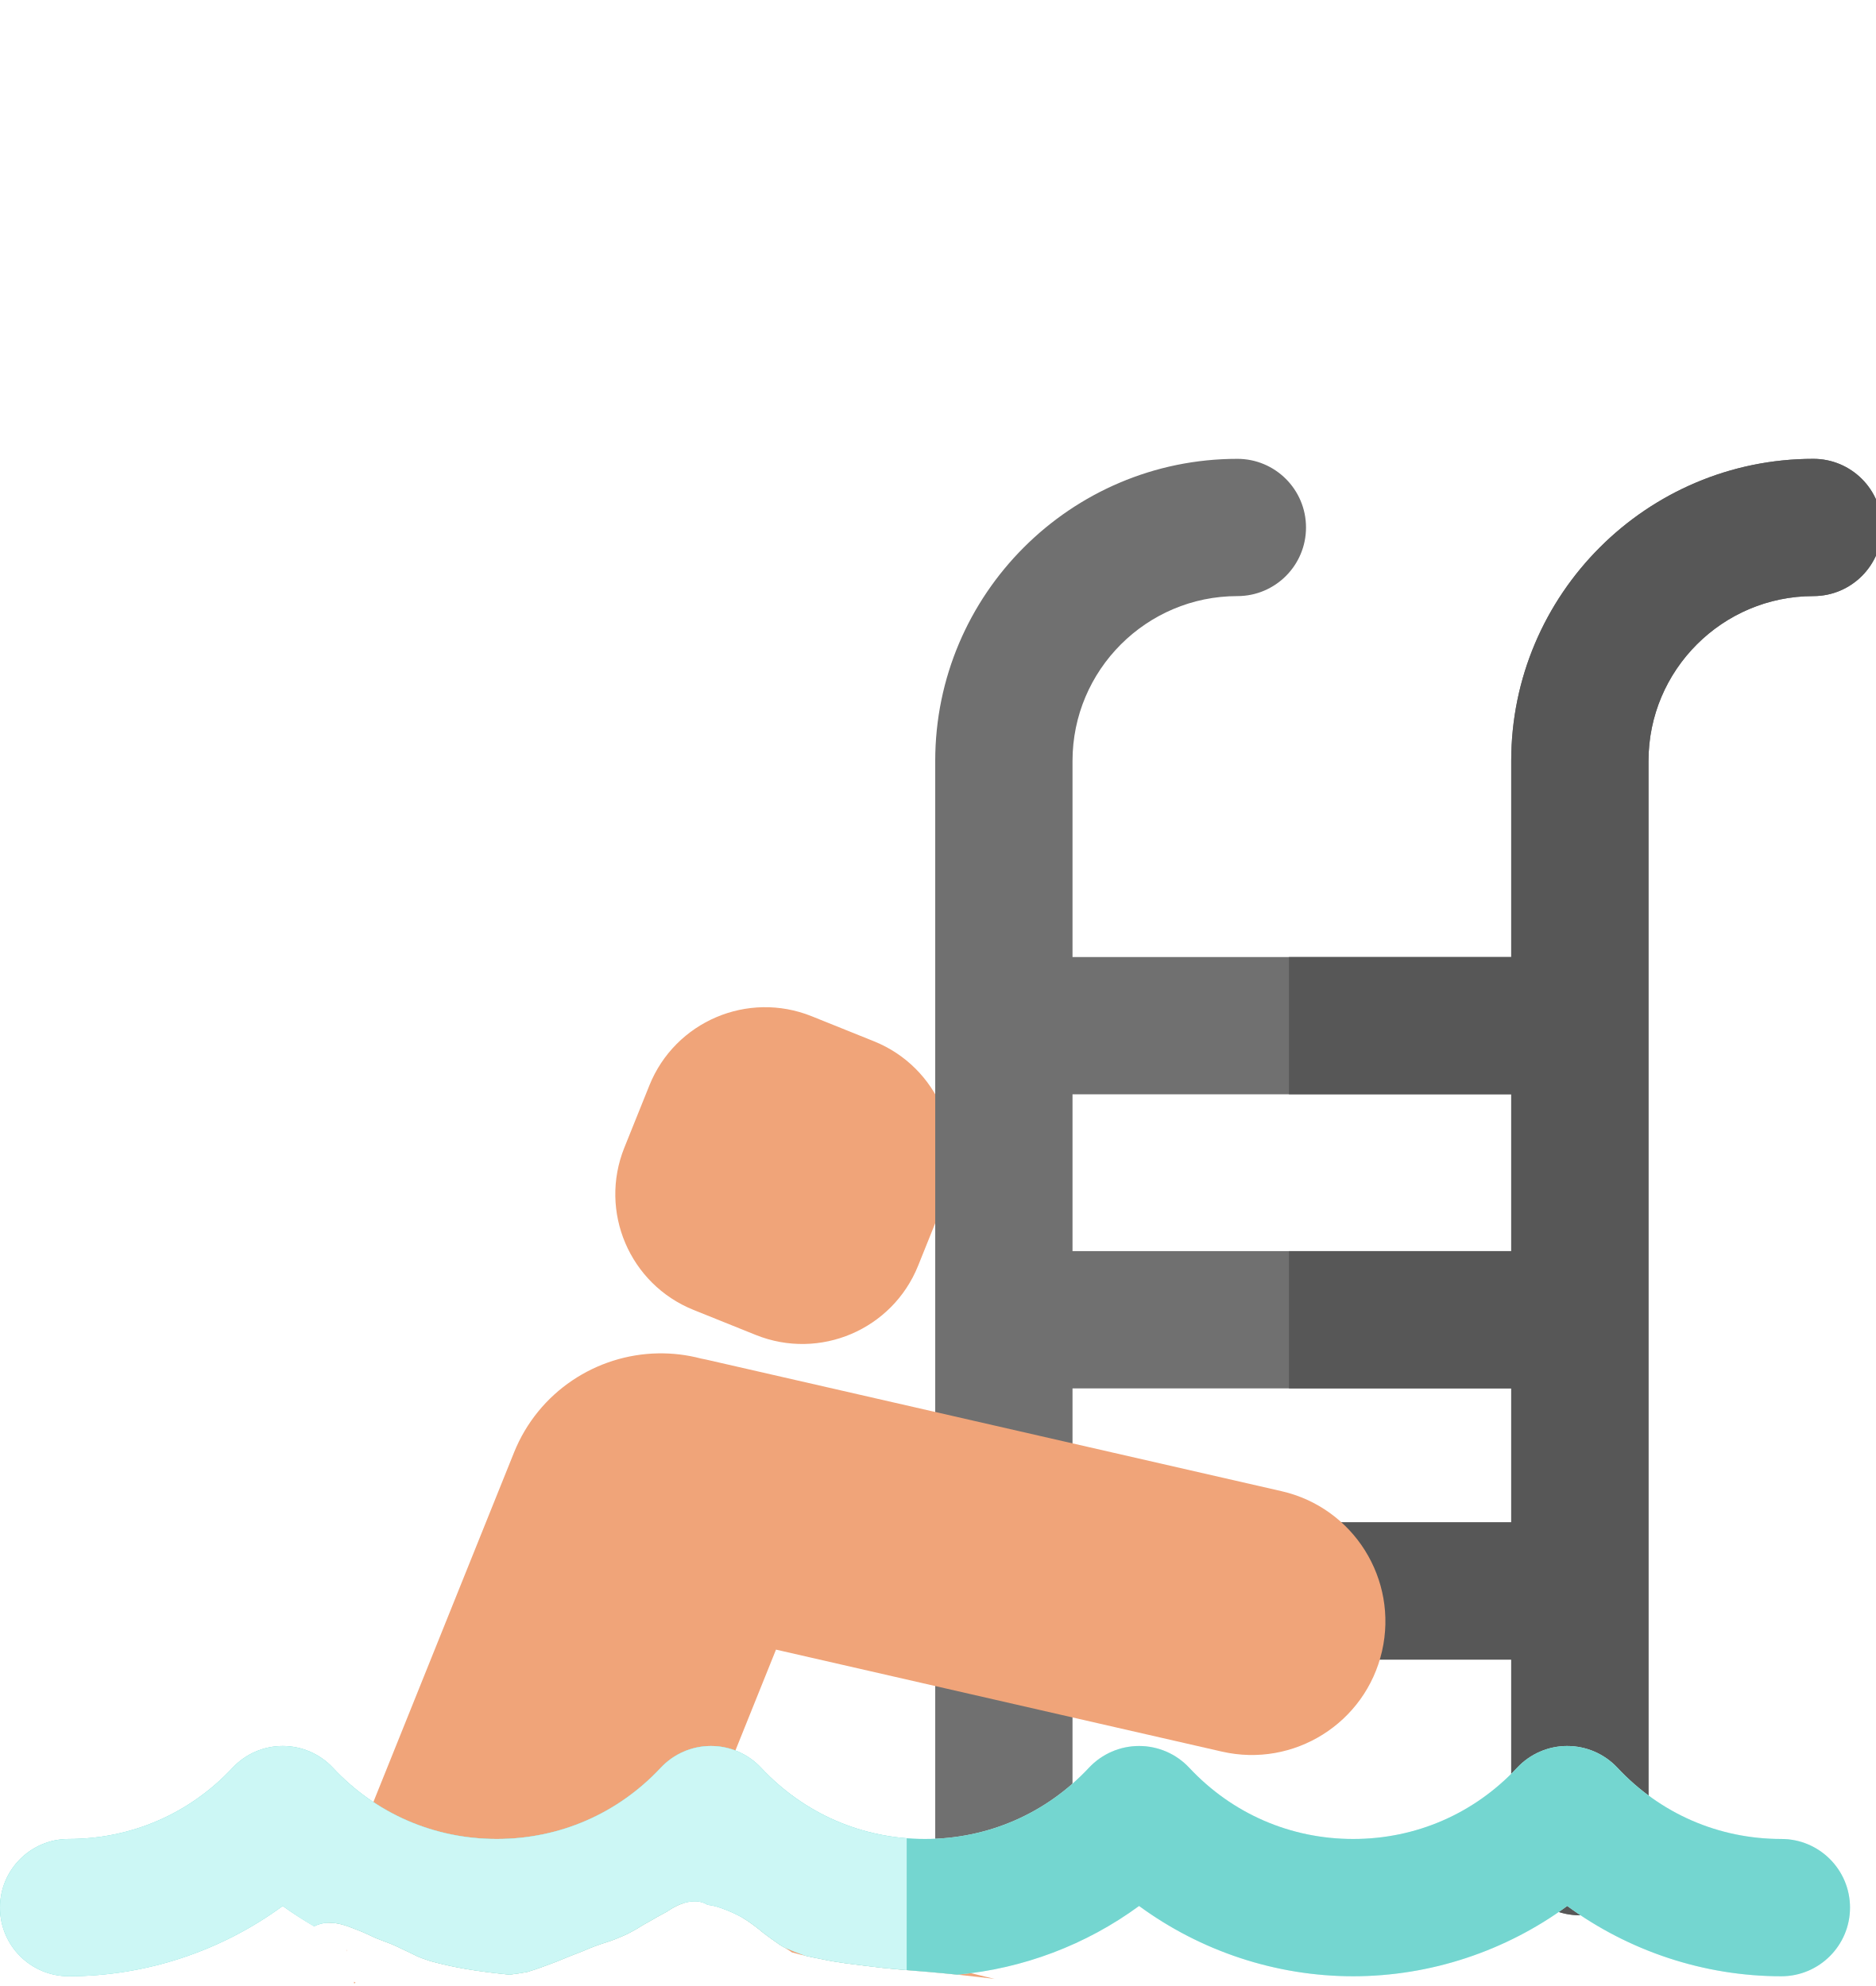
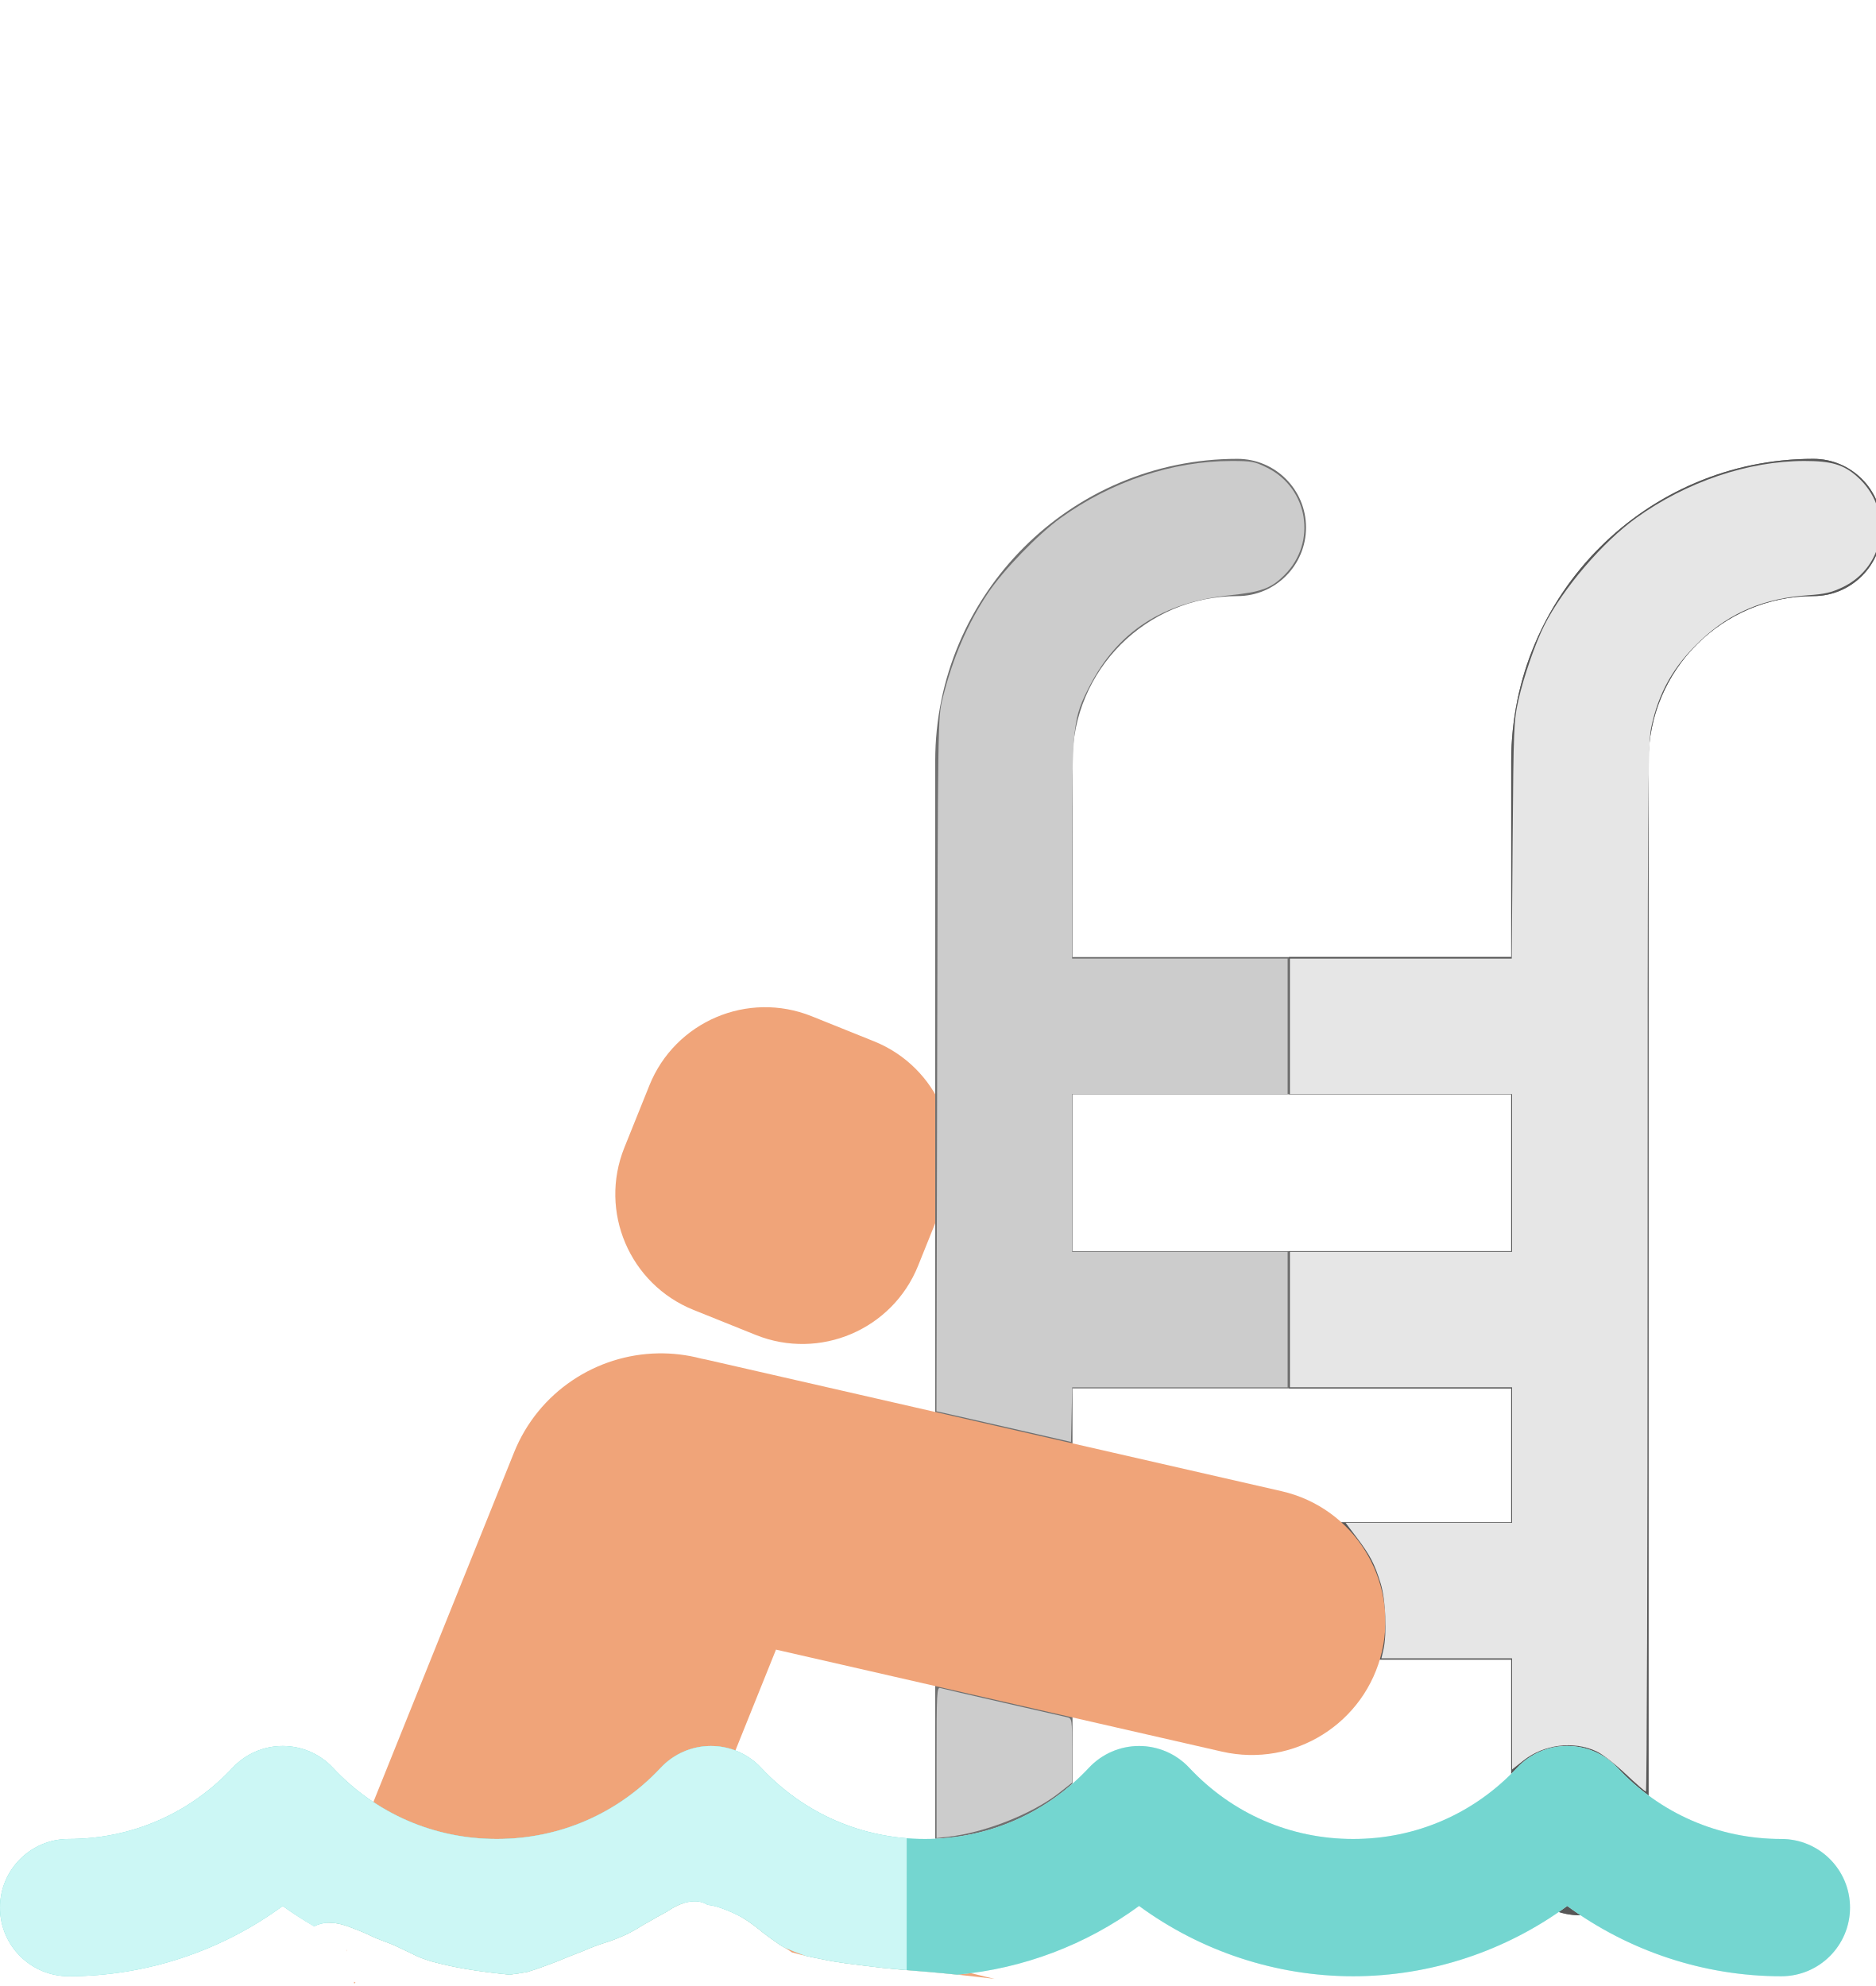
<svg xmlns="http://www.w3.org/2000/svg" height="844.392" width="797.166" version="1.1" id="Capa_1" viewBox="0 0 510.19 540.414" xml:space="preserve">
  <defs id="defs19" />
  <path style="fill:#f0a479" d="m 188.674,356.442 c -17.39,-6.996 -25.816,-26.765 -18.821,-44.154 l 6.814,-16.937 c 6.997,-17.39 26.764,-25.816 44.154,-18.821 l 16.937,6.814 c 17.391,6.997 25.818,26.764 18.822,44.154 l -6.814,16.938 c -6.996,17.389 -26.765,25.815 -44.155,18.82 z" id="path2" />
  <path id="path4" style="fill:#707070" d="m 336.627,124.856 c -45.324,0 -82.199,36.876 -82.199,82.2 v 297.574 c 0,10.314 8.361,18.674 18.675,18.674 10.314,0 18.675,-8.36 18.675,-18.674 v -53.029 h 119.349 v 50.895 c 0,10.314 8.361,18.675 18.675,18.675 10.314,0 18.675,-8.361 18.675,-18.675 V 207.055 c 0,-24.73 20.119,-44.85 44.849,-44.85 10.314,0 18.675,-8.361 18.675,-18.675 10e-4,-10.313 -8.361,-18.674 -18.675,-18.674 -45.324,0 -82.199,36.876 -82.199,82.2 v 53.362 H 291.778 v -53.362 c 0,-24.73 20.119,-44.85 44.849,-44.85 10.314,0 18.675,-8.361 18.675,-18.675 0,-10.314 -8.361,-18.675 -18.675,-18.675 z m -44.85,172.912 h 119.351 v 42.684 h -119.351 z m 0,80.034 h 119.351 v 36.448 h -119.351 z" />
  <path style="fill:#575757" d="m 493.327,124.856 c -45.324,0 -82.199,36.875 -82.199,82.199 v 53.362 h -60.465 v 37.35 h 60.465 v 42.684 h -60.465 v 37.35 h 60.465 v 36.448 h -60.465 v 37.35 h 60.465 v 50.896 c 0,10.314 8.361,18.675 18.675,18.675 10.314,0 18.675,-8.361 18.675,-18.675 v -295.44 c 0,-24.73 20.119,-44.849 44.849,-44.849 10.314,0 18.675,-8.361 18.675,-18.675 0,-10.314 -8.361,-18.675 -18.675,-18.675 z" id="path6" />
  <path id="path8" style="fill:#f0a479" d="m 179.026,368.267 c -16.772,0.302 -32.534,10.444 -39.19,26.985 L 91.288,515.929 c -0.964,2.396 -1.655,4.831 -2.168,7.274 0.08,-0.004 0.158,-0.02 0.239,-0.021 0.56,-0.011 1.119,0.069 1.679,0.104 2.188,0.253 4.229,1.098 6.258,1.906 1.676,0.593 3.248,1.435 4.871,2.149 1.462,0.614 2.966,1.115 4.436,1.708 2.045,0.894 4.038,1.896 6.054,2.853 1.39,0.751 2.888,1.205 4.374,1.716 2.381,0.655 4.783,1.216 7.205,1.694 3.341,0.668 6.716,1.137 10.098,1.548 1.427,0.142 2.852,0.304 4.278,0.466 1.605,-0.2 3.207,-0.421 4.796,-0.723 2.656,-0.785 5.24,-1.792 7.834,-2.758 2.464,-1.036 4.951,-2.019 7.448,-2.975 2.072,-0.927 4.202,-1.71 6.368,-2.388 1.589,-0.471 3.107,-1.145 4.634,-1.784 1.284,-0.554 2.501,-1.242 3.711,-1.938 1.319,-0.879 2.729,-1.605 4.104,-2.39 1.285,-0.798 2.634,-1.481 3.961,-2.204 0.417,-0.304 0.145,-0.113 0.831,-0.55 1.328,-0.846 2.591,-1.409 3.781,-1.77 l -2.47,-0.604 27.501,-68.36 121.328,27.755 c 19.57,4.477 39.065,-7.759 43.541,-27.329 4.477,-19.57 -7.759,-39.063 -27.33,-43.54 L 192.101,369.956 c -0.468,-0.107 -0.935,-0.197 -1.403,-0.284 -3.878,-1.021 -7.802,-1.475 -11.673,-1.405 z m 22.703,153.403 c 0.052,0.028 0.105,0.055 0.158,0.084 2.108,1.239 4.024,2.75 5.906,4.301 1.432,1.104 2.917,2.135 4.398,3.174 1.164,0.678 0.524,0.299 1.915,1.145 0.478,0.29 0.92,0.589 1.334,0.894 2.725,0.766 5.501,1.346 8.283,1.873 3.961,0.866 7.999,1.298 12.016,1.811 5.597,0.751 11.227,1.173 16.854,1.629 5.996,0.517 11.977,1.169 17.949,1.9 z m -107.506,8.741 c 0.005,0.036 0.089,0.371 0.146,0.604 0.003,-0.066 -2.05e-4,-0.133 0.005,-0.199 -0.102,-0.289 -0.159,-0.464 -0.151,-0.405 z m 2.058,8.855 c 0.03,0.167 0.055,0.335 0.085,0.502 0.095,-0.08 0.252,-0.215 0.351,-0.299 -0.146,-0.066 -0.291,-0.136 -0.436,-0.204 z M 233.03,681.346 c -0.206,-0.032 -0.794,0.242 -0.588,0.214 0.129,-0.017 0.54,-0.119 0.805,-0.176 -0.072,-0.011 -0.146,-0.026 -0.217,-0.037 z m -2.804,12.766 -0.025,0.565 c 0.232,-0.138 0.489,-0.23 0.733,-0.347 -0.237,-0.065 -0.474,-0.129 -0.708,-0.217 z m 69.32,11.734 c -0.348,0.402 -0.691,0.803 -1.094,1.21 -0.434,0.336 -0.881,0.637 -1.339,0.911 h 2.338 z m -62.967,0.445 c -0.239,0.131 -0.465,0.266 -0.659,0.409 -0.152,0.112 0.364,-0.103 0.546,-0.155 0.047,-0.11 0.067,-0.147 0.113,-0.254 z m 36.604,1.326 c -0.46,0.117 -0.921,0.233 -1.381,0.35 h 1.736 c -0.117,-0.118 -0.238,-0.232 -0.355,-0.35 z" />
  <path id="path10" style="fill:#ccf7f5" d="m 426.377,475.104 c -5.172,0 -10.11,2.144 -13.641,5.921 -11.686,12.5 -27.526,19.384 -44.6,19.384 -17.074,0 -32.914,-6.884 -44.602,-19.384 -3.531,-3.776 -8.47,-5.92 -13.641,-5.92 -5.171,0 -10.111,2.143 -13.643,5.92 -11.687,12.499 -27.525,19.384 -44.599,19.384 -17.074,0 -32.914,-6.884 -44.602,-19.384 -3.533,-3.776 -8.472,-5.92 -13.643,-5.92 -5.171,0 -10.11,2.144 -13.641,5.921 -11.686,12.499 -27.526,19.384 -44.6,19.384 -17.074,0 -32.912,-6.884 -44.6,-19.384 -3.533,-3.776 -8.472,-5.92 -13.643,-5.92 -5.172,0 -10.11,2.143 -13.641,5.92 -11.688,12.499 -27.528,19.384 -44.602,19.384 -10.314,0 -18.675,8.36 -18.675,18.674 0,10.314 8.361,18.675 18.675,18.675 21.009,0 41.464,-6.827 58.24,-19.125 2.748,2.014 5.626,3.824 8.558,5.539 1.173,-0.611 2.492,-0.965 3.881,-0.991 0.56,-0.011 1.119,0.069 1.679,0.104 2.188,0.253 4.229,1.098 6.258,1.906 1.676,0.593 3.248,1.435 4.871,2.149 1.462,0.614 2.966,1.115 4.436,1.708 2.045,0.894 4.038,1.896 6.054,2.853 1.39,0.751 2.888,1.205 4.374,1.716 2.381,0.655 4.783,1.216 7.205,1.694 3.341,0.668 6.716,1.137 10.098,1.548 1.427,0.142 2.852,0.304 4.278,0.466 1.605,-0.2 3.207,-0.421 4.796,-0.723 2.656,-0.785 5.24,-1.792 7.834,-2.758 2.464,-1.036 4.951,-2.019 7.448,-2.975 2.072,-0.927 4.202,-1.71 6.368,-2.388 1.589,-0.471 3.107,-1.145 4.634,-1.784 1.284,-0.554 2.501,-1.242 3.711,-1.938 1.319,-0.879 2.729,-1.605 4.104,-2.39 1.285,-0.798 2.634,-1.481 3.961,-2.204 0.417,-0.304 0.145,-0.113 0.831,-0.55 2.429,-1.548 4.668,-2.219 6.569,-2.251 1.44,-0.024 2.658,0.343 3.635,0.958 1.078,0.126 2.25,0.391 3.51,0.828 2.031,0.703 3.992,1.57 5.875,2.604 2.108,1.239 4.024,2.75 5.906,4.301 1.432,1.104 2.917,2.135 4.398,3.174 0.667,0.389 0.821,0.479 1.025,0.603 2.083,0.882 4.188,1.713 6.326,2.454 1.39,0.304 2.783,0.591 4.18,0.855 3.961,0.866 7.999,1.298 12.016,1.811 5.597,0.751 11.227,1.173 16.854,1.629 2.616,0.225 5.23,0.478 7.841,0.748 17.879,-1.622 35.029,-8.119 49.454,-18.694 16.776,12.299 37.23,19.125 58.242,19.125 21.01,0 41.465,-6.827 58.24,-19.125 16.777,12.297 37.232,19.125 58.243,19.125 10.314,0 18.675,-8.361 18.685,-18.676 0,-10.314 -8.361,-18.675 -18.675,-18.675 -17.074,0 -32.914,-6.884 -44.602,-19.384 -3.531,-3.776 -8.473,-5.92 -13.643,-5.92 z" />
  <path id="path12" style="fill:#74d6d0" d="m 426.377,475.104 c -5.172,0 -10.11,2.144 -13.641,5.921 -11.686,12.5 -27.526,19.384 -44.6,19.384 -17.074,0 -32.914,-6.884 -44.602,-19.384 -3.531,-3.776 -8.47,-5.92 -13.641,-5.92 -5.171,0 -10.111,2.143 -13.643,5.92 -11.687,12.499 -27.525,19.384 -44.599,19.384 -17.074,0 -32.914,-6.884 -44.602,-19.384 -3.533,-3.776 -8.472,-5.92 -13.643,-5.92 -5.171,0 -10.11,2.144 -13.641,5.921 -11.686,12.499 -27.526,19.384 -44.6,19.384 -17.074,0 -32.912,-6.884 -44.6,-19.384 -3.533,-3.776 -8.472,-5.92 -13.643,-5.92 -5.172,0 -10.11,2.143 -13.641,5.92 -11.688,12.499 -27.528,19.384 -44.602,19.384 -10.314,0 -18.675,8.36 -18.675,18.674 0,10.314 8.361,18.675 18.675,18.675 21.009,0 41.464,-6.827 58.24,-19.125 2.748,2.014 5.626,3.824 8.558,5.539 1.173,-0.611 2.492,-0.965 3.881,-0.991 0.56,-0.011 1.119,0.069 1.679,0.104 2.188,0.253 4.229,1.098 6.258,1.906 1.676,0.593 3.248,1.435 4.871,2.149 1.462,0.614 2.966,1.115 4.436,1.708 2.045,0.894 4.038,1.896 6.054,2.853 1.39,0.751 2.888,1.205 4.374,1.716 2.381,0.655 4.783,1.216 7.205,1.694 3.341,0.668 6.716,1.137 10.098,1.548 1.427,0.142 2.852,0.304 4.278,0.466 1.605,-0.2 3.207,-0.421 4.796,-0.723 2.656,-0.785 5.24,-1.792 7.834,-2.758 2.464,-1.036 4.951,-2.019 7.448,-2.975 2.072,-0.927 4.202,-1.71 6.368,-2.388 1.589,-0.471 3.107,-1.145 4.634,-1.784 1.284,-0.554 2.501,-1.242 3.711,-1.938 1.319,-0.879 2.729,-1.605 4.104,-2.39 1.285,-0.798 2.634,-1.481 3.961,-2.204 0.417,-0.304 0.145,-0.113 0.831,-0.55 2.429,-1.548 4.668,-2.219 6.569,-2.251 1.44,-0.024 2.658,0.343 3.635,0.958 1.078,0.126 2.25,0.391 3.51,0.828 2.031,0.703 3.992,1.57 5.875,2.604 2.108,1.239 4.024,2.75 5.906,4.301 1.432,1.104 2.917,2.135 4.398,3.174 0.667,0.389 0.821,0.479 1.025,0.603 2.083,0.882 4.188,1.713 6.326,2.454 1.39,0.304 2.783,0.591 4.18,0.855 3.961,0.866 7.999,1.298 12.016,1.811 5.597,0.751 11.227,1.173 16.854,1.629 2.616,0.225 5.23,0.478 7.841,0.748 17.879,-1.622 35.029,-8.119 49.454,-18.694 16.776,12.299 37.23,19.125 58.242,19.125 21.01,0 41.465,-6.827 58.24,-19.125 16.777,12.297 37.232,19.125 58.243,19.125 10.314,0 18.675,-8.361 18.685,-18.676 0,-10.314 -8.361,-18.675 -18.675,-18.675 -17.074,0 -32.914,-6.884 -44.602,-19.384 -3.531,-3.776 -8.473,-5.92 -13.643,-5.92 z" />
  <path id="path14" style="fill:#ccf7f5" d="m 193.402,475.105 c -5.171,0 -10.112,2.144 -13.643,5.921 -11.687,12.5 -27.526,19.384 -44.6,19.384 -17.074,0 -32.912,-6.884 -44.6,-19.384 -3.531,-3.777 -8.472,-5.92 -13.643,-5.92 -5.171,0 -10.108,2.144 -13.641,5.92 C 51.587,493.527 35.748,500.41 18.674,500.41 8.361,500.41 0,508.772 0,519.086 c 0,10.314 8.361,18.675 18.675,18.675 21.009,0 41.465,-6.828 58.24,-19.125 2.74,2.009 5.588,3.857 8.511,5.568 1.186,-0.629 2.522,-0.995 3.933,-1.021 0.56,-0.011 1.119,0.069 1.679,0.104 2.188,0.253 4.229,1.098 6.258,1.906 1.676,0.593 3.248,1.435 4.871,2.149 1.462,0.614 2.966,1.115 4.436,1.708 2.045,0.894 4.038,1.896 6.054,2.853 1.39,0.751 2.888,1.205 4.374,1.716 2.381,0.655 4.783,1.216 7.205,1.694 3.341,0.668 6.716,1.137 10.098,1.548 1.427,0.142 2.852,0.304 4.278,0.466 1.605,-0.2 3.207,-0.421 4.796,-0.723 2.656,-0.785 5.24,-1.792 7.834,-2.758 2.464,-1.036 4.951,-2.019 7.448,-2.975 2.072,-0.927 4.202,-1.71 6.368,-2.388 1.589,-0.471 3.107,-1.145 4.634,-1.784 1.284,-0.554 2.501,-1.242 3.711,-1.938 1.319,-0.879 2.729,-1.605 4.104,-2.39 1.285,-0.798 2.634,-1.481 3.961,-2.204 0.417,-0.304 0.145,-0.113 0.831,-0.55 2.429,-1.548 4.668,-2.219 6.569,-2.251 1.44,-0.024 2.658,0.342 3.635,0.958 1.078,0.126 2.25,0.391 3.51,0.828 2.031,0.703 3.992,1.57 5.875,2.604 2.108,1.239 4.024,2.75 5.906,4.301 1.432,1.104 2.917,2.135 4.398,3.174 0.809,0.472 0.926,0.541 1.28,0.757 1.883,0.793 3.785,1.542 5.714,2.219 1.508,0.336 3.021,0.648 4.538,0.935 3.961,0.866 7.999,1.298 12.016,1.811 3.629,0.487 7.274,0.825 10.921,1.134 l 0.007,-35.873 c -15.158,-1.205 -29.081,-7.913 -39.623,-19.188 -3.531,-3.777 -8.47,-5.92 -13.641,-5.92 z" />
+   <path style="fill:#cccccc;stroke-width:0.945" d="m 433.53,608.085 c -11.948,-2.737 -24.815,-5.668 -28.594,-6.513 l -6.87,-1.536 0.298,-147.48 c 0.296,-146.543 0.31,-147.531 2.297,-155.508 4.28,-17.185 10.584,-31.84 19.305,-44.878 6.485,-9.696 21.331,-25.052 30.836,-31.896 21.631,-15.575 47.619,-24.274 72.542,-24.284 8.752,-0.003 10.004,0.233 15.335,2.897 17.493,8.741 21.198,31.729 7.346,45.581 -5.735,5.735 -9.741,7.207 -23.584,8.665 -28.104,2.961 -47.162,15.302 -59.118,38.282 -7.28,13.992 -7.582,16.768 -7.59,69.625 l -0.007,46.517 h 45.809 45.809 v 28.808 28.808 h -45.809 -45.809 v 33.53 33.53 h 45.809 45.809 v 28.808 28.808 h -45.781 -45.781 l -0.264,11.608 -0.264,11.608 z" id="path725" transform="scale(0.6400037)" />
+   <path style="fill:#e6e6e6;stroke-width:0.945" d="m 690.982,754.194 c -4.376,-4.128 -9.901,-8.422 -12.279,-9.543 -9.769,-4.607 -22.4,-3.027 -31.16,3.898 l -4.804,3.797 V 728.711 705.077 H 614.976 587.212 l 0.823,-3.542 c 1.591,-6.853 1.015,-21.282 -1.128,-28.236 -2.585,-8.389 -4.49,-12.045 -10.226,-19.622 l -4.704,-6.215 h 35.381 35.381 v -28.808 -28.808 h -47.225 -47.225 V 561.039 532.231 h 47.225 47.225 v -33.53 -33.53 h -47.225 -47.225 v -28.808 -28.808 h 47.159 47.159 l 0.383,-50.295 c 0.364,-47.806 0.487,-50.761 2.489,-59.709 2.168,-9.691 7.19,-24.184 10.977,-31.673 7.929,-15.683 24.775,-35.382 39.046,-45.657 21.287,-15.327 47.548,-24.227 71.509,-24.234 11.415,-0.004 16.599,1.523 22.344,6.58 15.713,13.832 12.526,38.231 -6.158,47.136 -4.65,2.216 -7.666,2.915 -14.574,3.377 -18.6,1.245 -33.029,7.284 -45.552,19.065 -11.689,10.996 -18.093,22.283 -21.212,37.383 -1.349,6.529 -1.502,30.036 -1.502,229.745 0,122.36 -0.319,222.461 -0.708,222.448 -0.39,-0.013 -4.288,-3.401 -8.664,-7.529 z" id="path727" transform="scale(0.6400037)" />
+   <path style="fill:#cccccc;stroke-width:0.945" d="m 398.111,749.361 c 0,-30.16 0.101,-32.102 1.653,-31.64 0.909,0.271 12.916,3.061 26.682,6.2 13.766,3.139 25.986,5.929 27.155,6.2 2.083,0.483 2.125,0.762 2.125,14.156 v 13.664 l -5.431,4.284 c -11.313,8.924 -31.622,16.972 -47.225,18.714 l -4.959,0.554 z" id="path729" transform="scale(0.6400037)" />
</svg>
